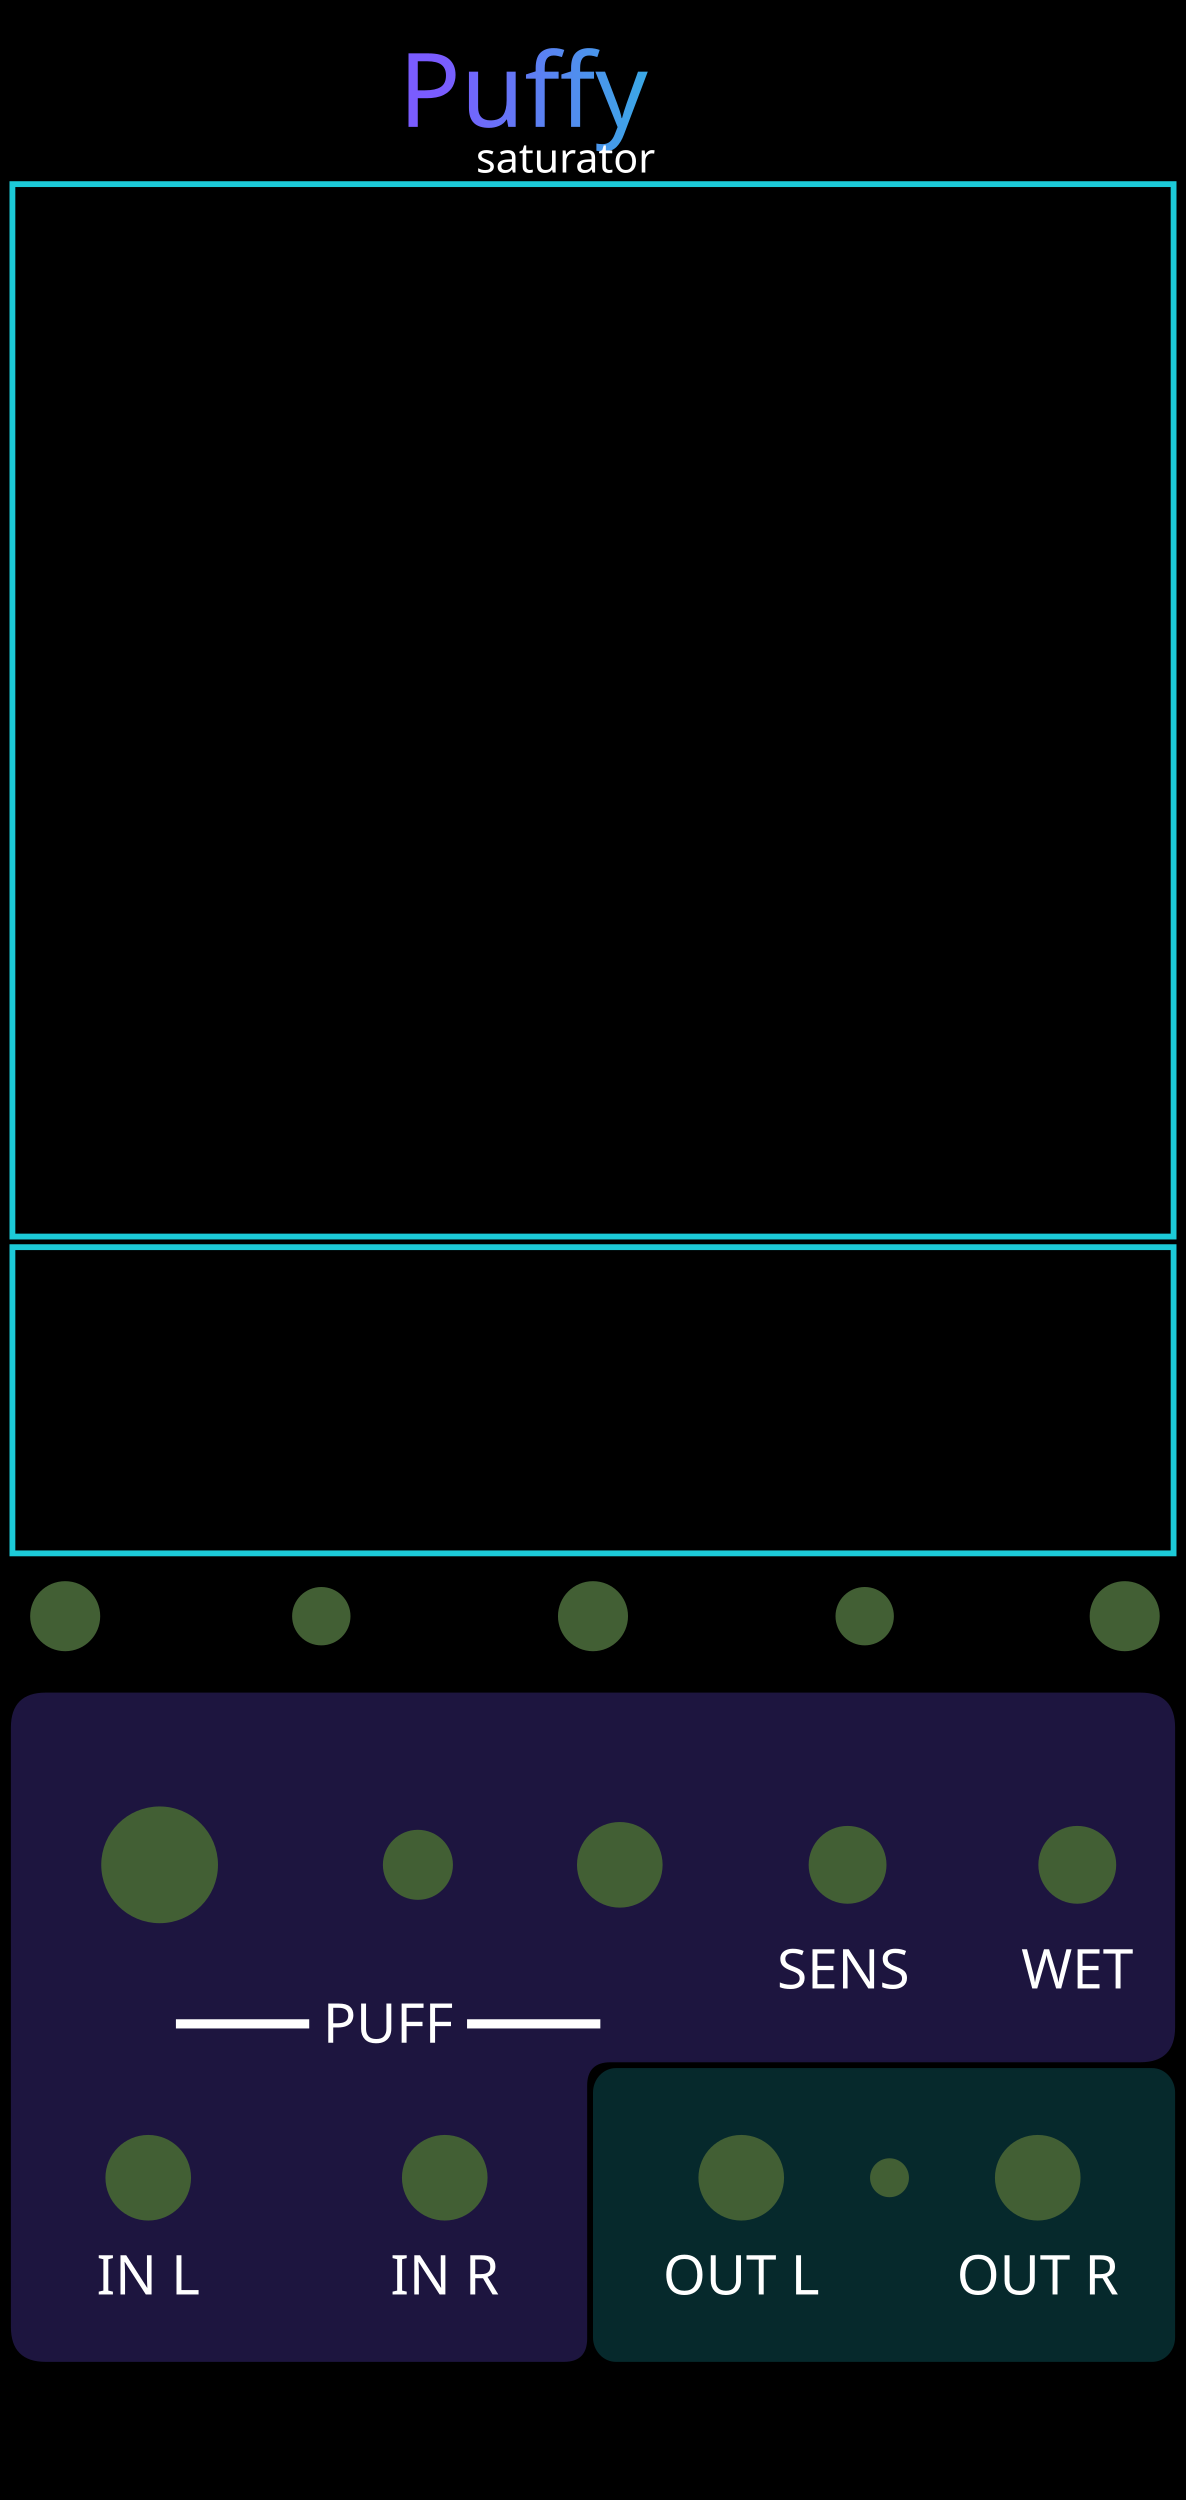
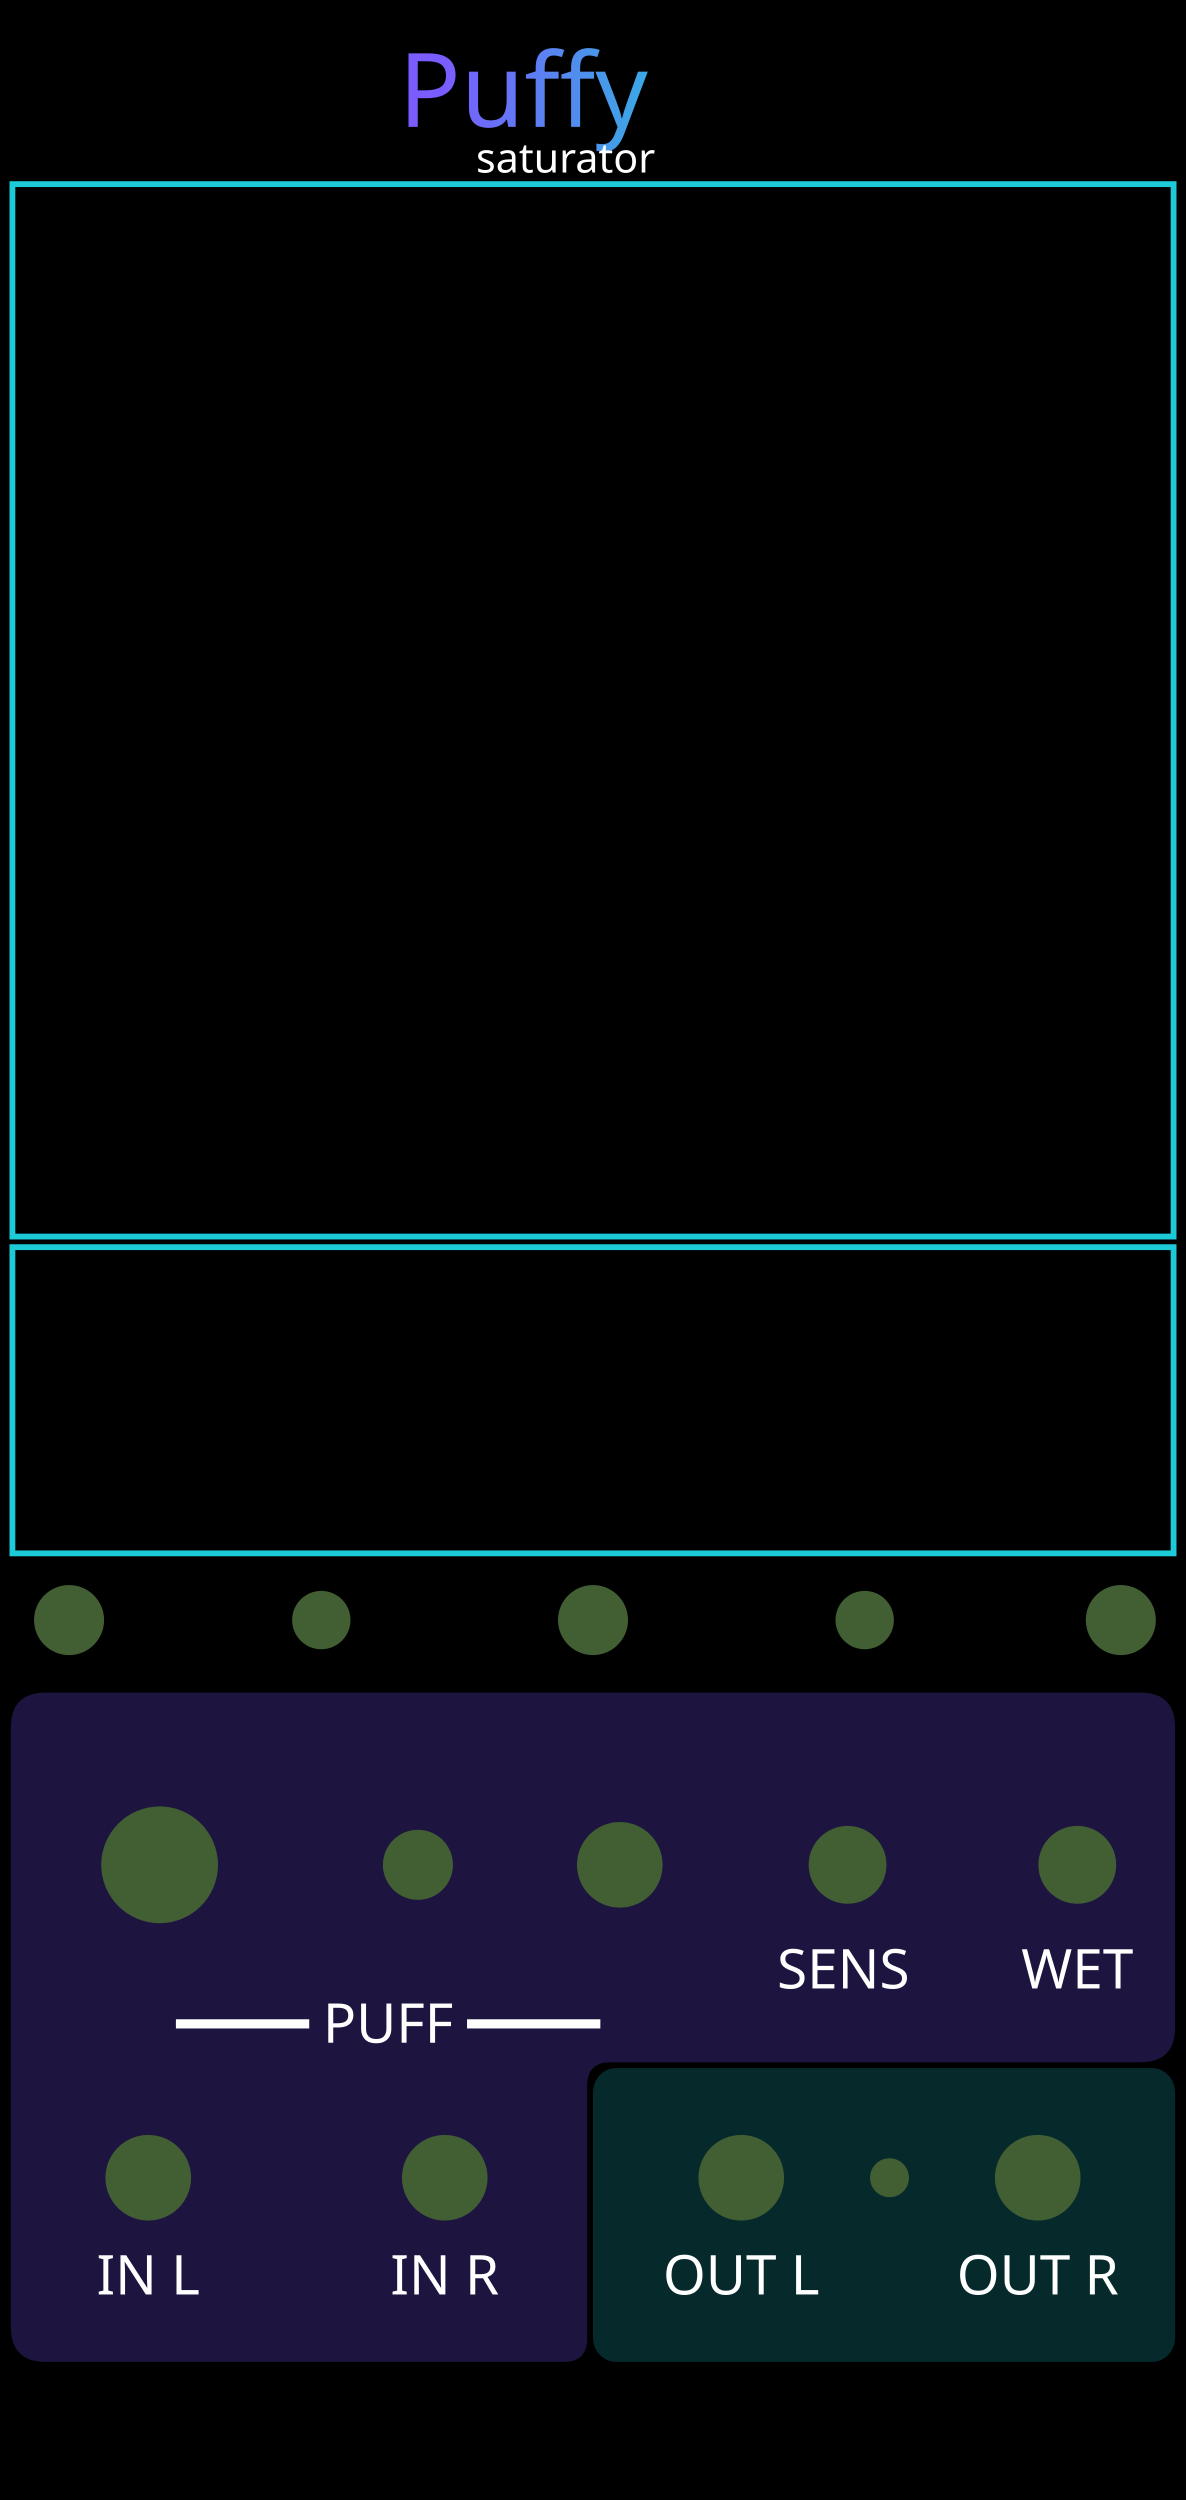
<svg xmlns="http://www.w3.org/2000/svg" xmlns:xlink="http://www.w3.org/1999/xlink" width="60.96mm" height="128.5mm" viewBox="0 0 6096 12850" version="1.1" id="svg21">
  <defs id="defs8">
    <linearGradient id="panel" x1="0" y1="0" x2="0" y2="1">
      <stop offset="0" stop-color="#24140b" id="stop1" />
      <stop offset="0.48" stop-color="#100b13" id="stop2" />
      <stop offset="1" stop-color="#050711" id="stop3" />
    </linearGradient>
    <linearGradient id="gold" x1="0" y1="0" x2="1" y2="1">
      <stop offset="0" stop-color="#fff3b1" id="stop4" />
      <stop offset="0.42" stop-color="#ffd44d" id="stop5" />
      <stop offset="1" stop-color="#ff9f08" id="stop6" />
    </linearGradient>
    <linearGradient id="viewport" x1="0" y1="0" x2="1" y2="1">
      <stop offset="0" stop-color="#1f192c" id="stop7" />
      <stop offset="1" stop-color="#0f0d17" id="stop8" />
    </linearGradient>
    <linearGradient xlink:href="#linearGradient22" id="linearGradient500" gradientUnits="userSpaceOnUse" x1="5355.919" y1="1516.234" x2="6904.773" y2="1512.3" gradientTransform="matrix(0.9969081,0,0,0.9969081,-3063.314,-867.1452)" />
    <linearGradient id="linearGradient22">
      <stop style="stop-color:#7a5cff;stop-opacity:1;" offset="0" id="stop22" />
      <stop style="stop-color:#1cccd9;stop-opacity:1;" offset="1" id="stop23" />
    </linearGradient>
  </defs>
  <rect width="6096" height="12850" fill="url(#panel)" id="rect8" style="display:inline;fill:#000000;fill-opacity:1" x="0" y="0" />
  <rect x="63.778" y="911.769" width="5968.445" height="5409.466" rx="0" fill="#000000" stroke="#1ccad8" stroke-opacity="1" stroke-width="24.338" id="puffy_border" style="display:none;fill:#000000;fill-opacity:1;stroke:#1ccad8;stroke-width:24.338;stroke-linecap:round;stroke-linejoin:round;stroke-opacity:1" />
  <rect x="75.51" y="6380.48" width="5967.442" height="1573.841" rx="0" fill="#000000" stroke="#1ccad8" stroke-opacity="1" stroke-width="24.338" id="transfer_preview_border" style="display:none;fill:#000000;fill-opacity:1;stroke:#1ccad8;stroke-width:25.359;stroke-linecap:round;stroke-linejoin:round;stroke-opacity:1" />
  <g id="puffy_section_fields" style="display:inline">
    <g id="glass">
      <path d="M 235,8700 H 5861 C 5980,8700 6040,8760 6040,8880 V 10420 C 6040,10540 5980,10600 5861,10600 H 3138 C 3058,10600 3018,10640 3018,10720 V 12020 C 3018,12100 2978,12140 2898,12140 H 235 C 116,12140 56,12080 56,11960 V 8880 C 56,8760 116,8700 235,8700 Z" id="puffy_input_field" style="display:inline;opacity:0.33;fill:#5740bf;fill-opacity:1;stroke:none" />
      <rect x="3048" y="10630" width="2992" height="1510" rx="118" ry="126" id="puffy_output_field" style="display:inline;opacity:0.35;fill:#1cccd9;fill-opacity:0.58;stroke:none" />
    </g>
  </g>
  <g id="labels">
    <text x="1994.966" y="10499.721" text-anchor="middle" font-family="'DejaVu Sans', sans-serif" font-size="155px" fill="#ffe7a5" id="text13" style="font-style:normal;font-variant:normal;font-weight:normal;font-stretch:normal;font-size:282.222px;font-family:Rubik;-inkscape-font-specification:'Rubik, @wght=400';font-variant-ligatures:normal;font-variant-caps:normal;font-variant-numeric:normal;font-variant-east-asian:normal;font-variation-settings:'wght' 400;text-anchor:middle;fill:#ffffff;fill-opacity:1">
      <tspan id="tspan8" x="1994.967" y="10499.721">━━━━ PUFF ━━━━</tspan>
    </text>
    <text x="4334.574" y="10220.828" text-anchor="middle" font-family="'DejaVu Sans', sans-serif" font-size="155px" fill="#ffe7a5" id="text14" style="font-style:normal;font-variant:normal;font-weight:normal;font-stretch:normal;font-size:282.222px;font-family:Rubik;-inkscape-font-specification:'Rubik, @wght=400';font-variant-ligatures:normal;font-variant-caps:normal;font-variant-numeric:normal;font-variant-east-asian:normal;font-variation-settings:'wght' 400;text-anchor:middle;fill:#ffffff;fill-opacity:1">
      <tspan id="tspan4" x="4334.574" y="10220.828">SENS</tspan>
    </text>
    <text x="5537.231" y="10220.828" text-anchor="middle" font-family="'DejaVu Sans', sans-serif" font-size="155px" fill="#ffe7a5" id="mix_label" style="font-style:normal;font-variant:normal;font-weight:normal;font-stretch:normal;font-size:282.222px;font-family:Rubik;-inkscape-font-specification:'Rubik, @wght=400';font-variant-ligatures:normal;font-variant-caps:normal;font-variant-numeric:normal;font-variant-east-asian:normal;font-variation-settings:'wght' 400;text-anchor:middle;fill:#ffffff;fill-opacity:1">
      <tspan id="tspan1" x="5537.231" y="10220.828">WET</tspan>
    </text>
    <text x="762" y="11793.589" text-anchor="middle" font-family="'DejaVu Sans', sans-serif" font-size="120px" fill="#ffdfa0" id="text18" style="font-style:normal;font-variant:normal;font-weight:normal;font-stretch:normal;font-size:282.222px;font-family:Rubik;-inkscape-font-specification:'Rubik, Normal';font-variant-ligatures:normal;font-variant-caps:normal;font-variant-numeric:normal;font-variant-east-asian:normal;fill:#ffffff;fill-opacity:1">IN L</text>
    <text x="2286" y="11793.589" text-anchor="middle" font-family="'DejaVu Sans', sans-serif" font-size="120px" fill="#ffdfa0" id="text19" style="font-style:normal;font-variant:normal;font-weight:normal;font-stretch:normal;font-size:282.222px;font-family:Rubik;-inkscape-font-specification:'Rubik, Normal';font-variant-ligatures:normal;font-variant-caps:normal;font-variant-numeric:normal;font-variant-east-asian:normal;fill:#ffffff;fill-opacity:1">IN R</text>
    <text x="3810" y="11793.589" text-anchor="middle" font-family="'DejaVu Sans', sans-serif" font-size="120px" fill="#ffdfa0" id="text20" style="font-style:normal;font-variant:normal;font-weight:normal;font-stretch:normal;font-size:282.222px;font-family:Rubik;-inkscape-font-specification:'Rubik, Normal';font-variant-ligatures:normal;font-variant-caps:normal;font-variant-numeric:normal;font-variant-east-asian:normal;fill:#ffffff;fill-opacity:1">OUT L</text>
    <text x="5334" y="11793.589" text-anchor="middle" font-family="'DejaVu Sans', sans-serif" font-size="120px" fill="#ffdfa0" id="text21" style="font-style:normal;font-variant:normal;font-weight:normal;font-stretch:normal;font-size:282.222px;font-family:Rubik;-inkscape-font-specification:'Rubik, Normal';font-variant-ligatures:normal;font-variant-caps:normal;font-variant-numeric:normal;font-variant-east-asian:normal;fill:#ffffff;fill-opacity:1">OUT R</text>
    <text id="reworked_module_title_text" x="3032.919" y="468.4" style="font-style:normal;font-variant:normal;font-weight:normal;font-stretch:normal;font-size:529.167px;font-family:Rubik;-inkscape-font-specification:'Rubik, @wght=600';font-variant-ligatures:normal;font-variant-caps:normal;font-variant-numeric:normal;font-variant-east-asian:normal;font-variation-settings:'wght' 600;dominant-baseline:middle;text-anchor:middle;display:inline;fill:url(#linearGradient500);stroke-width:28.135" xml:space="preserve">
      <tspan id="tspan3" style="fill:url(#linearGradient500)" x="3032.919" y="468.4">Puffy</tspan>
    </text>
    <text id="reworked_module_description" x="3044.825" y="813.55" style="font-style:normal;font-variant:normal;font-weight:normal;font-stretch:normal;font-size:211.667px;font-family:Rubik;-inkscape-font-specification:'Rubik, @wght=400';font-variant-ligatures:normal;font-variant-caps:normal;font-variant-numeric:normal;font-variant-east-asian:normal;font-variation-settings:'wght' 400;dominant-baseline:middle;text-anchor:middle;display:inline;fill:#ffffff" xml:space="preserve">
      <tspan id="tspan2" x="3044.825" y="813.55">saturator</tspan>
    </text>
  </g>
  <g id="components" opacity="0" style="display:inline;opacity:1">
    <rect id="BRANDING_LEVIATHAN_LOGO_RASTER" x="1412.033" y="11843.102" width="3271.933" height="1224.054" style="display:none" />
-     <circle id="character_param" cx="335" cy="8307.2" r="180" style="fill:#425f34;fill-opacity:1" />
-     <circle id="negative_character_readout" cx="1651.5" cy="8307.2" r="150" style="fill:#425f34;fill-opacity:1;stroke-width:15" />
-     <circle id="positive_character_readout" cx="4444.5" cy="8307.2" r="150" style="fill:#425f34;fill-opacity:1;stroke-width:15" />
-     <circle id="positive_character_param" cx="5781" cy="8307.2" r="180" style="fill:#425f34;fill-opacity:1" />
-     <circle id="character_link_param" cx="3048" cy="8307.2" r="180" style="fill:#425f34;fill-opacity:1" />
+     <circle id="character_param" cx="355" cy="8327.2" r="180" style="fill:#425f34;fill-opacity:1" />
+     <circle id="negative_character_readout" cx="1651.5" cy="8327.2" r="150" style="fill:#425f34;fill-opacity:1;stroke-width:15" />
+     <circle id="positive_character_readout" cx="4444.5" cy="8327.2" r="150" style="fill:#425f34;fill-opacity:1;stroke-width:15" />
+     <circle id="positive_character_param" cx="5761" cy="8327.2" r="180" style="fill:#425f34;fill-opacity:1" />
+     <circle id="character_link_param" cx="3048" cy="8327.2" r="180" style="fill:#425f34;fill-opacity:1" />
    <circle id="puff_param" cx="820.4" cy="9585.2" r="300" style="fill:#425f34;fill-opacity:1" />
    <circle id="sensitivity_param" cx="4356.533" cy="9585.2" r="200" style="fill:#425f34;fill-opacity:1" />
    <circle id="mix_param" cx="5537.231" cy="9585.2" r="200" style="fill:#425f34;fill-opacity:1" />
    <circle id="puff_cv_amount_param" cx="2148.106" cy="9585.2" r="180" style="fill:#425f34;fill-opacity:1" />
    <circle id="input_l" cx="762" cy="11193.589" r="220" style="fill:#425f34;fill-opacity:1" />
    <circle id="input_r" cx="2286" cy="11193.589" r="220" style="fill:#425f34;fill-opacity:1" />
    <circle id="puff_cv_input" cx="3185.788" cy="9585.2" r="220" style="fill:#425f34;fill-opacity:1" />
    <circle id="output_l" cx="3810" cy="11193.589" r="220" style="fill:#425f34;fill-opacity:1" />
    <circle id="output_r" cx="5334" cy="11193.589" r="220" style="fill:#425f34;fill-opacity:1" />
    <circle id="limit_light" cx="4572" cy="11193.589" r="100" style="fill:#425f34;fill-opacity:1" />
  </g>
  <rect id="fish_rect" x="63.778" y="946.45" width="5968.445" height="5409.466" style="display:inline;opacity:1;fill:none;fill-opacity:1;stroke:#1ccad8;stroke-width:29.9;stroke-dasharray:none;stroke-opacity:1" />
  <rect id="transfer_preview_rect" x="63.806" y="6410.45" width="5968.388" height="1573.878" style="display:inline;opacity:1;fill:none;fill-opacity:1;stroke:#1ccad8;stroke-width:29.9;stroke-dasharray:none;stroke-opacity:1" />
</svg>
